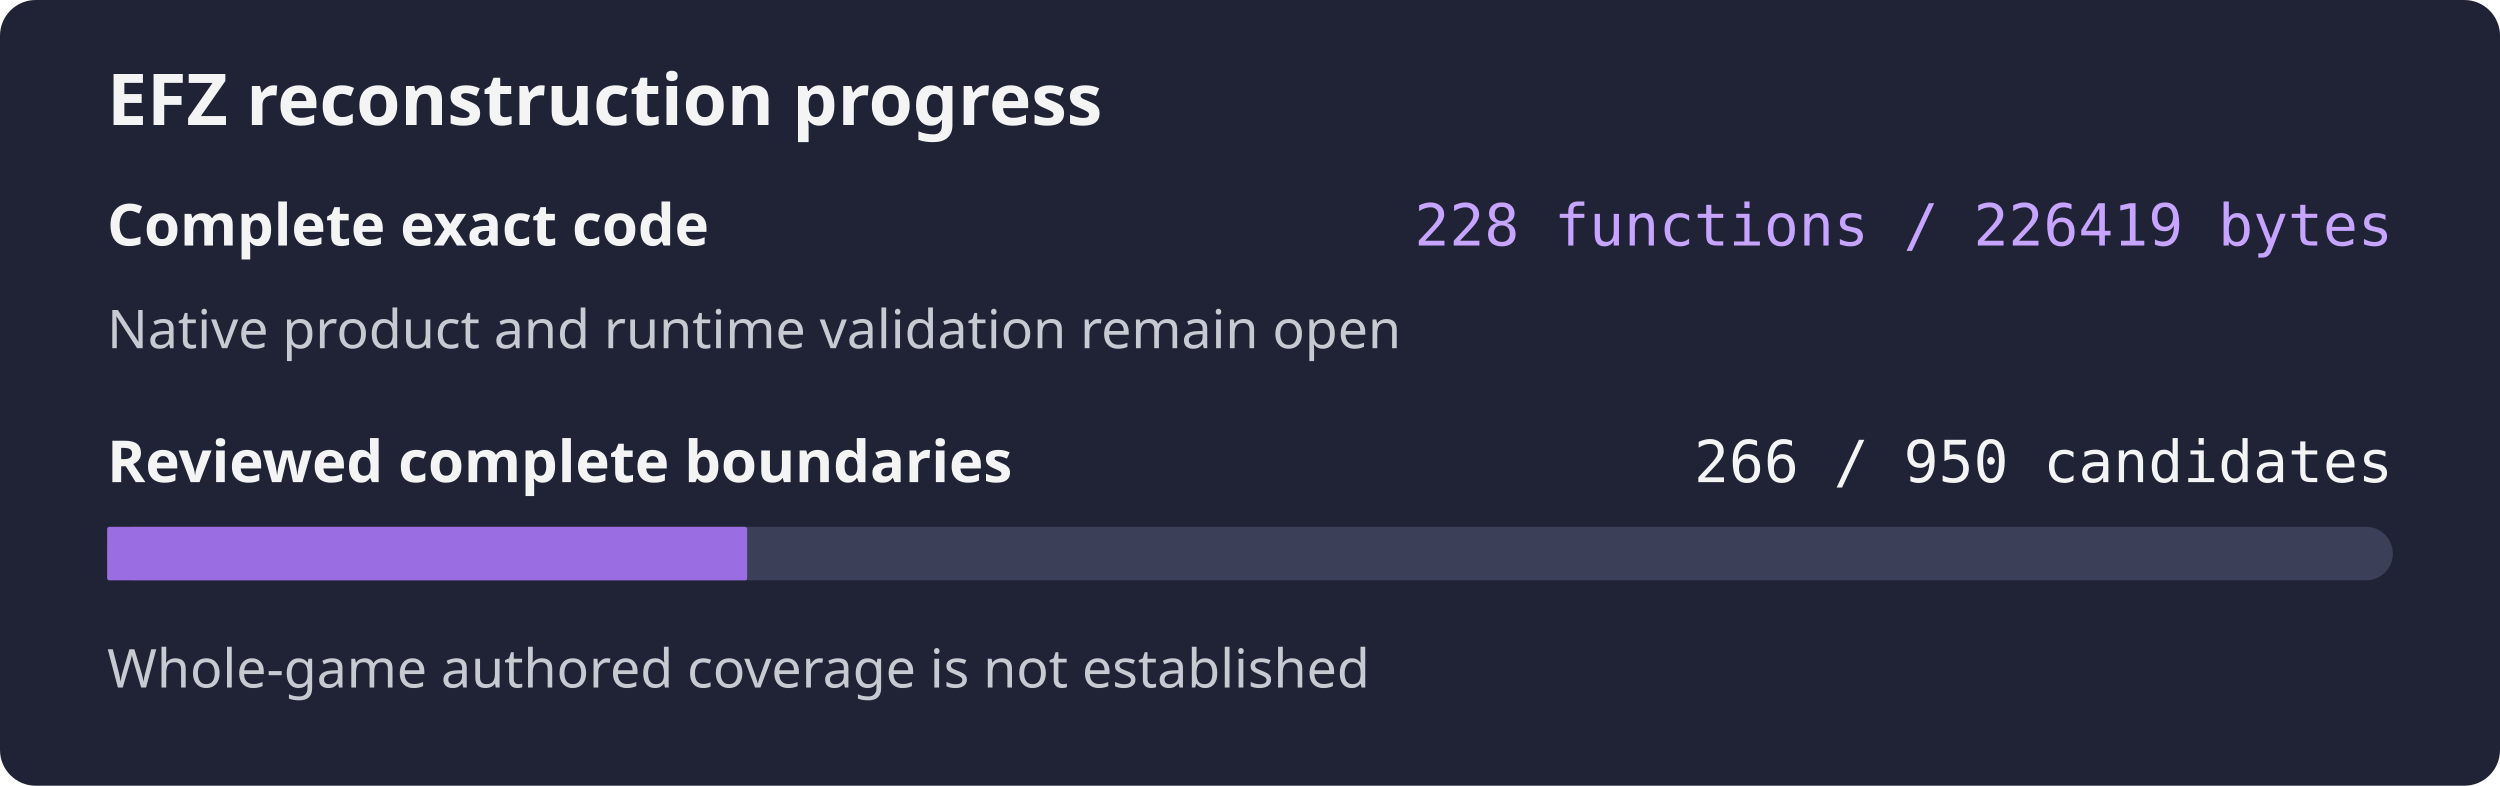
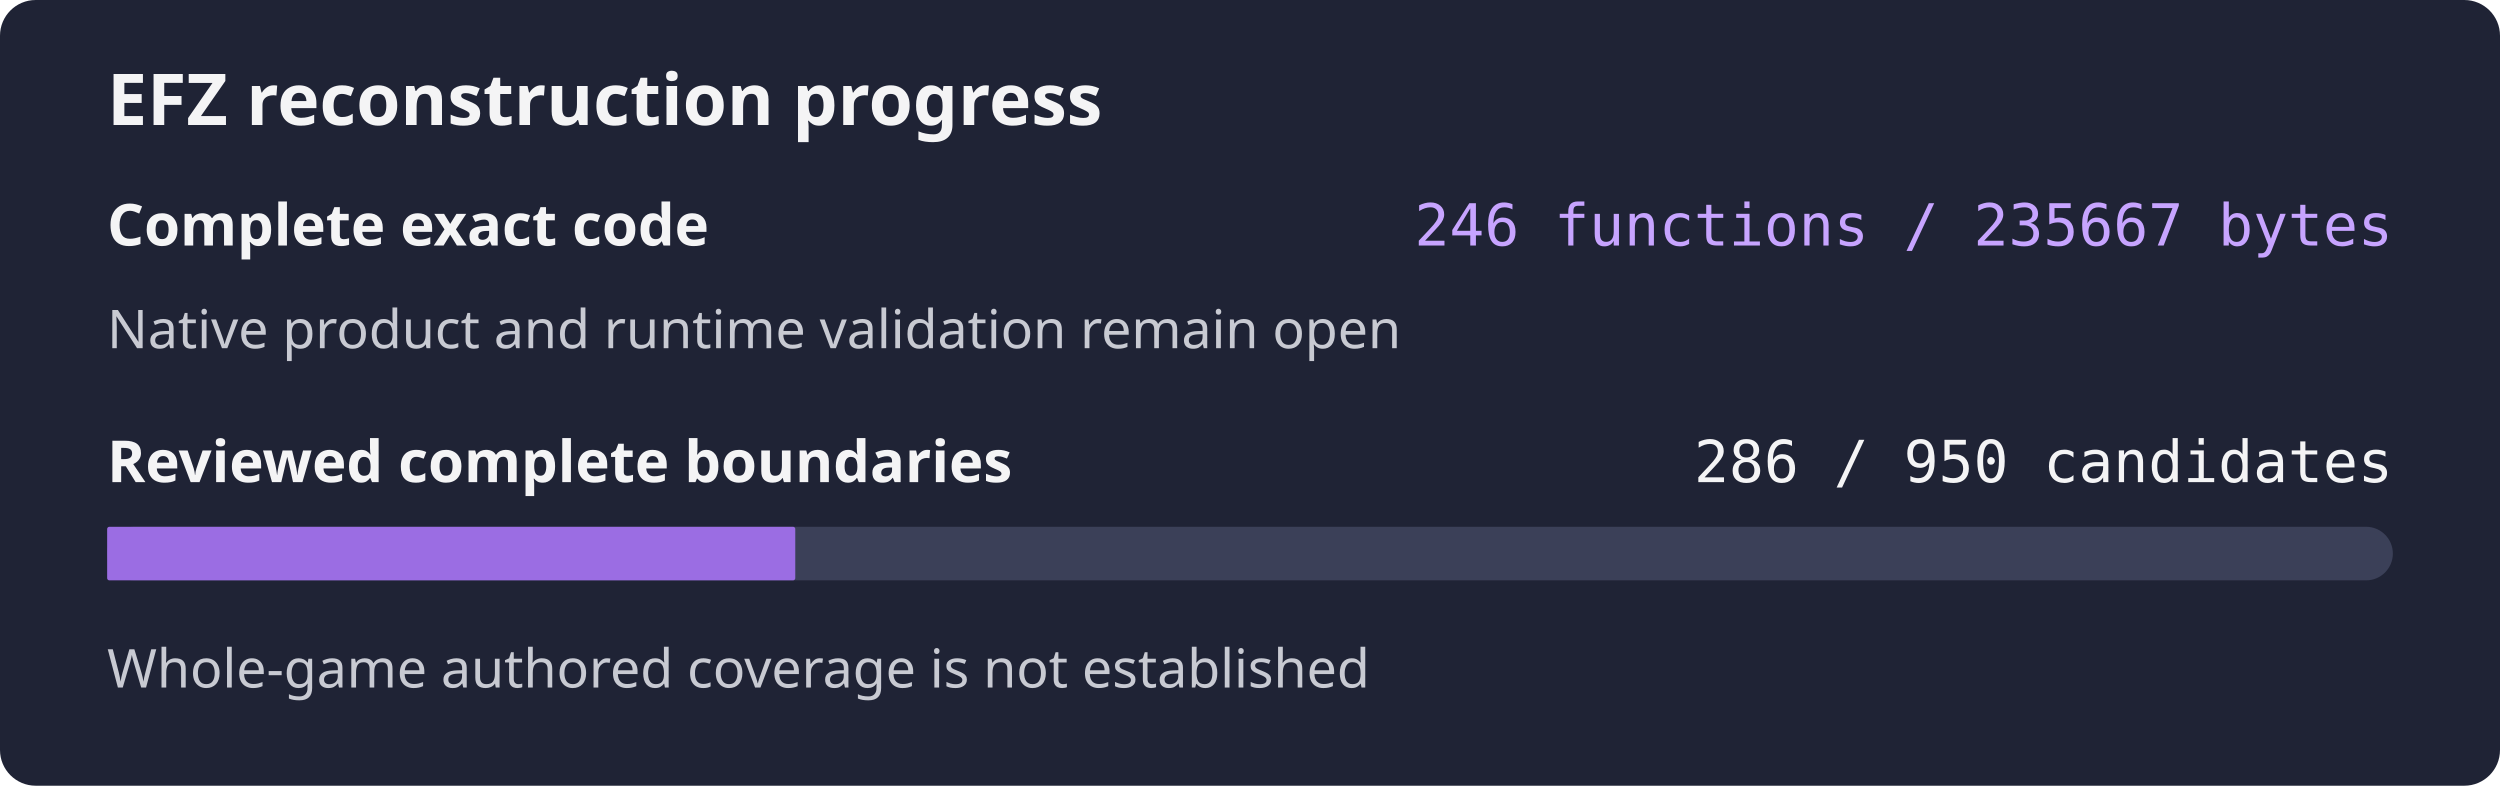
- <svg xmlns="http://www.w3.org/2000/svg" width="560" height="176" role="img" aria-label="EFZ reconstruction: 228 exact functions, 226419 exact bytes; 266 reviewed boundaries out of 950 candidates">
+ <svg xmlns="http://www.w3.org/2000/svg" width="560" height="176" role="img" aria-label="EFZ reconstruction: 246 exact functions, 235667 exact bytes; 286 reviewed boundaries out of 950 candidates">
  <rect width="560" height="176" rx="8" fill="#1f2335" />
  <text x="24" y="28" fill="#f4f4f5" font-family="sans-serif" font-size="16" font-weight="600">EFZ reconstruction progress</text>
  <text x="24" y="55" fill="#f4f4f5" font-family="sans-serif" font-size="13" font-weight="600">Complete exact code</text>
-   <text x="536" y="55" fill="#c7a4ff" text-anchor="end" font-family="monospace" font-size="13">228 functions / 226419 bytes</text>
+   <text x="536" y="55" fill="#c7a4ff" text-anchor="end" font-family="monospace" font-size="13">246 functions / 235667 bytes</text>
  <text x="24" y="78" fill="#c8cad2" font-family="sans-serif" font-size="12">Native product and runtime validation remain open</text>
  <text x="24" y="108" fill="#f4f4f5" font-family="sans-serif" font-size="13" font-weight="600">Reviewed complete boundaries</text>
-   <text x="536" y="108" fill="#f4f4f5" text-anchor="end" font-family="monospace" font-size="13">266 / 950 candidates</text>
+   <text x="536" y="108" fill="#f4f4f5" text-anchor="end" font-family="monospace" font-size="13">286 / 950 candidates</text>
  <rect x="24" y="118" width="512" height="12" rx="6" fill="#3b4058" />
-   <rect x="24" y="118" width="143.36" height="12" rx="0.5" fill="#9b6de3" />
+   <rect x="24" y="118" width="154.14" height="12" rx="0.5" fill="#9b6de3" />
  <text x="24" y="154" fill="#c8cad2" font-family="sans-serif" font-size="12">Whole-game authored coverage is not established</text>
</svg>
